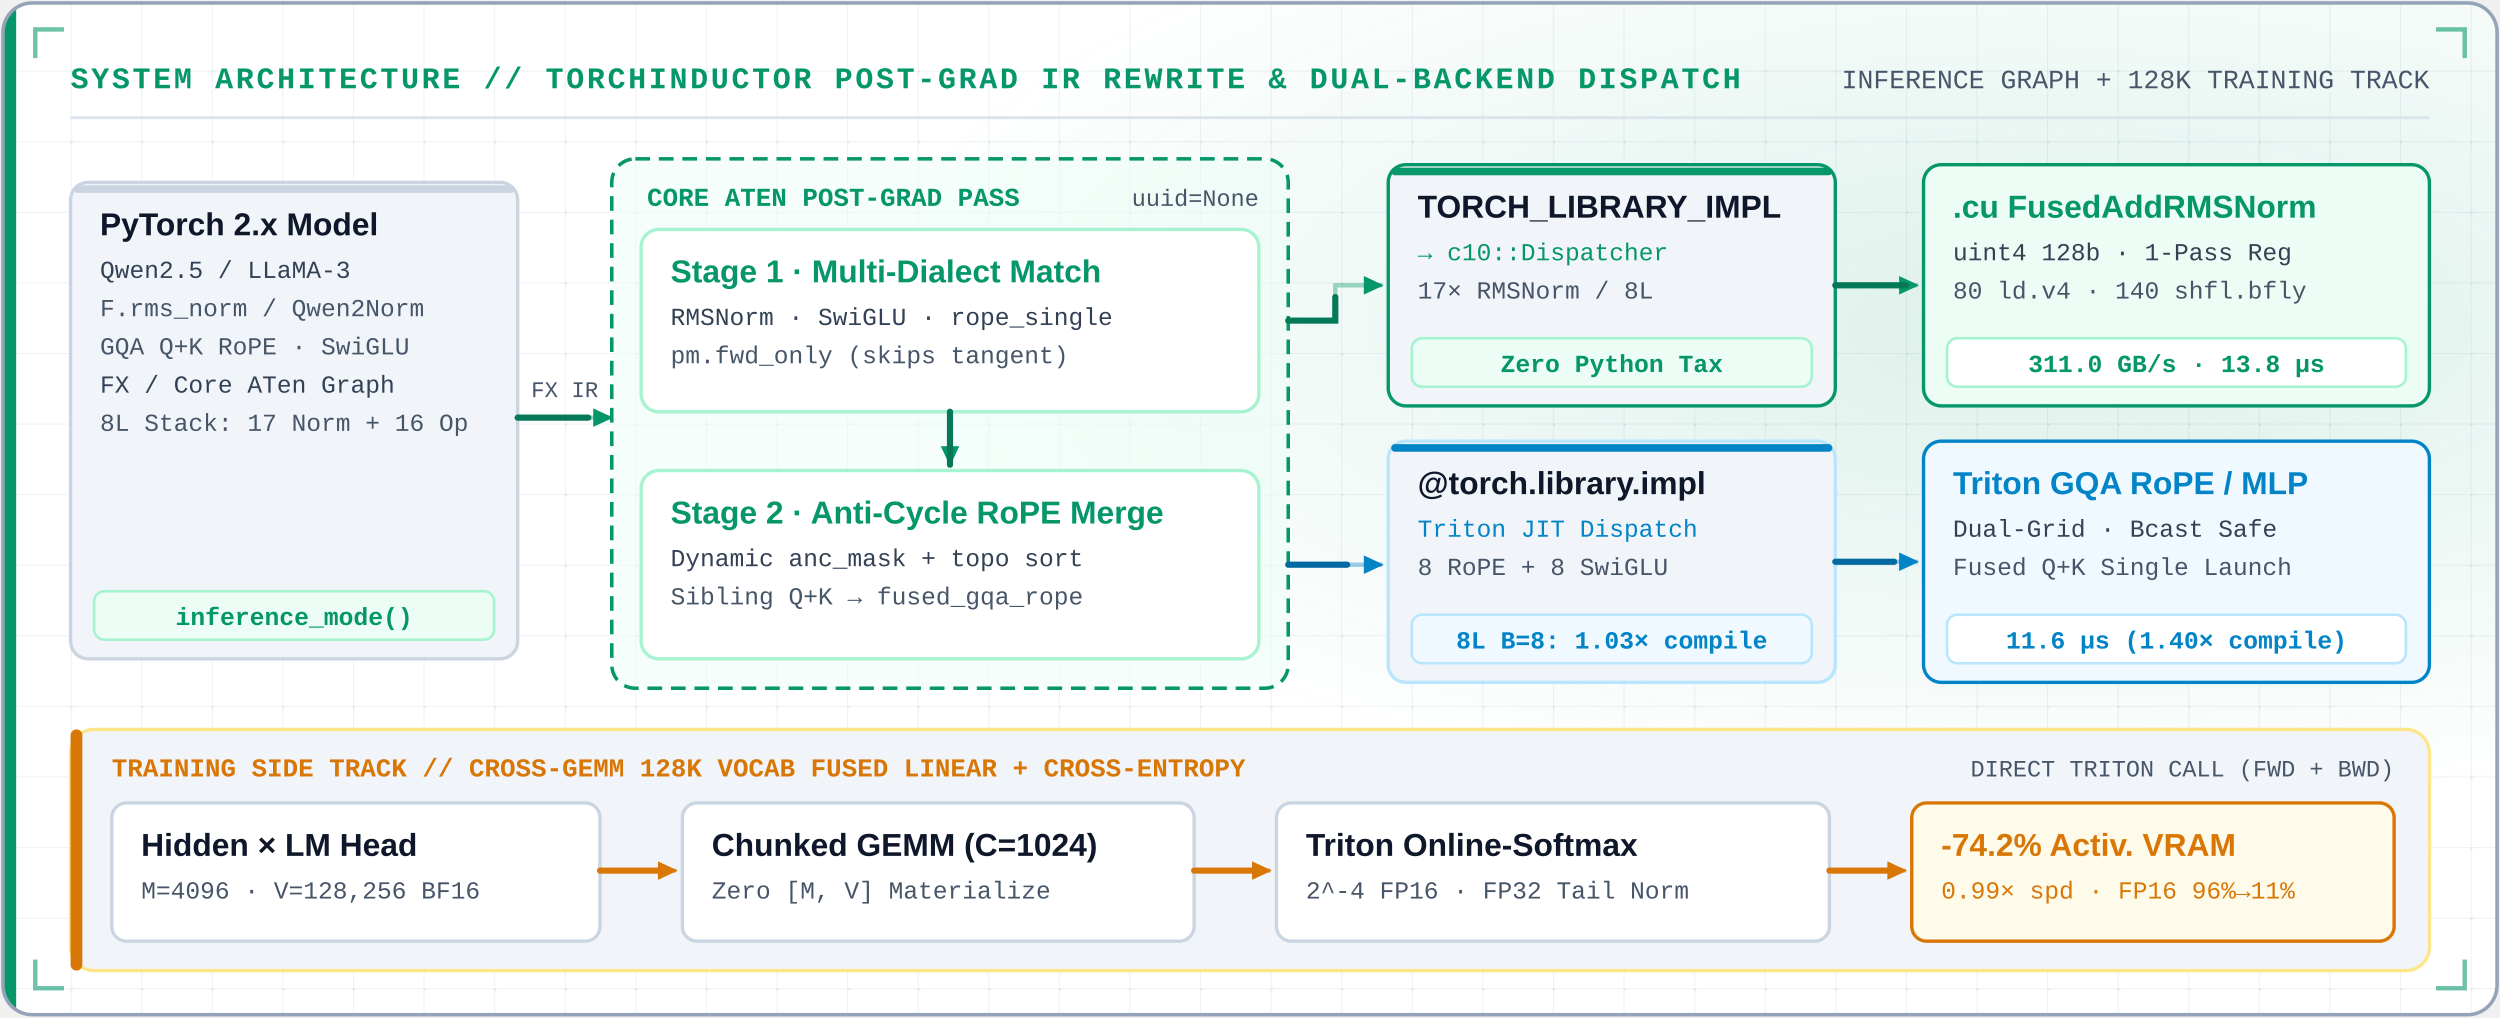
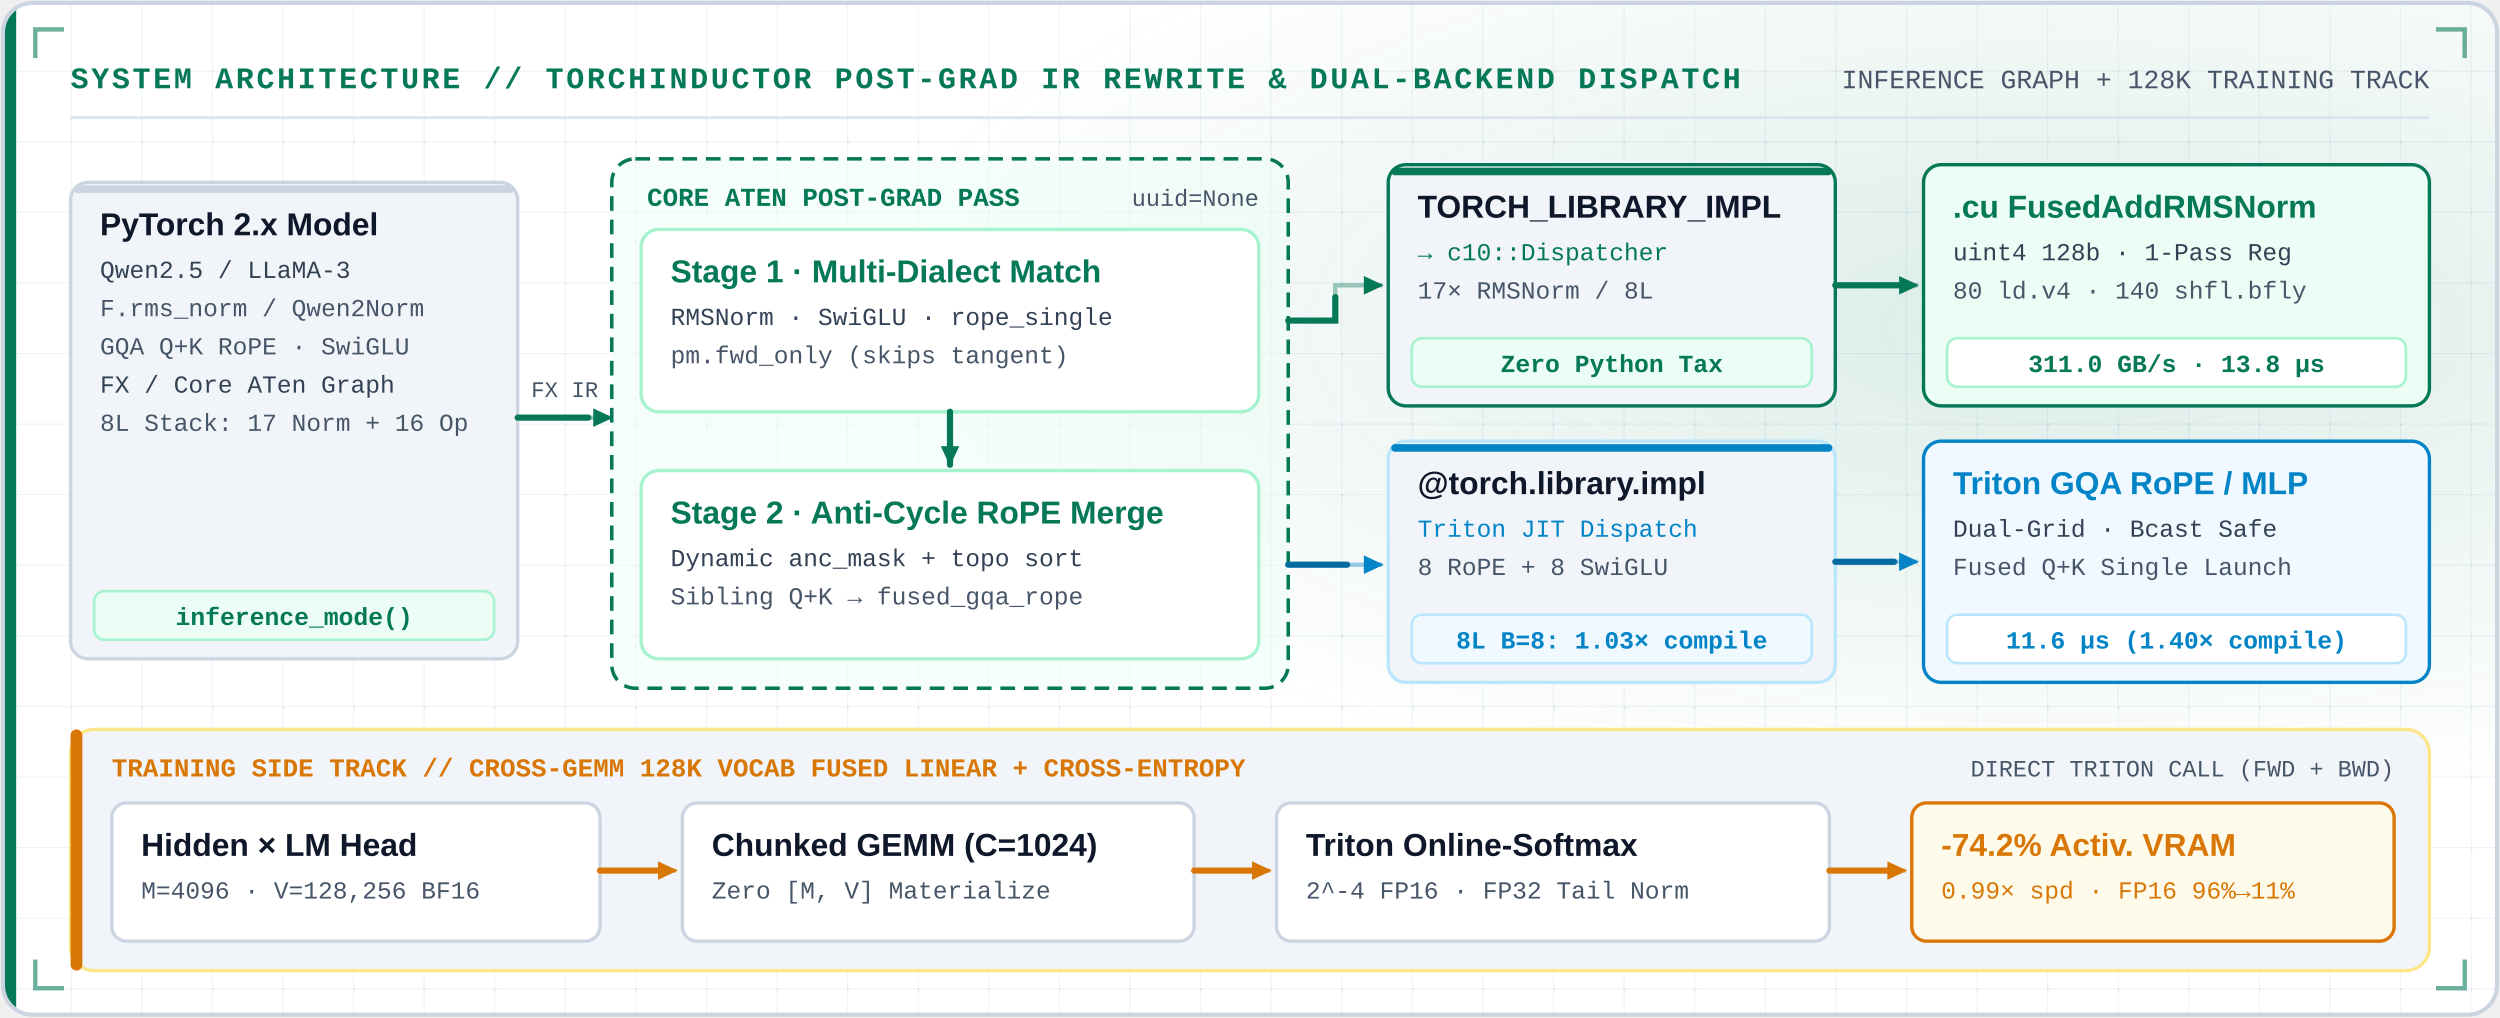
<svg xmlns="http://www.w3.org/2000/svg" width="850" height="346" viewBox="0 0 850 346" role="img">
  <defs>
    <style>
      .sans { font-family: -apple-system, BlinkMacSystemFont, 'Segoe UI', 'Helvetica Neue', Arial, 'PingFang SC', 'Microsoft YaHei', 'Noto Sans CJK SC', sans-serif; }
      .mono { font-family: 'JetBrains Mono', 'Fira Code', ui-monospace, SFMono-Regular, Menlo, Monaco, Consolas, 'Liberation Mono', monospace; }
      .pkt { stroke-linecap: round; fill: none; }
      .flow-f1 { stroke-dasharray: 24 216; animation: flowFwd 3.2s linear infinite; }
      .flow-f2 { stroke-dasharray: 20 220; animation: flowFwd 3.8s linear -1.2s infinite; }
      .flow-f3 { stroke-dasharray: 18 222; animation: flowFwd 2.8s linear -0.7s infinite; }
      .flow-r1 { stroke-dasharray: 22 218; animation: flowRev 3.6s linear -0.5s infinite; }
      .flow-ring1 { stroke-dasharray: 34 386; animation: flowRing 4.2s linear infinite; }
      .flow-ring2 { stroke-dasharray: 34 386; animation: flowRing 4.2s linear -2.1s infinite; }
      .pulse { animation: pulseDot 2.4s ease-in-out infinite; }
      @keyframes flowFwd { from { stroke-dashoffset: 240; } to { stroke-dashoffset: 0; } }
      @keyframes flowRev { from { stroke-dashoffset: 0; } to { stroke-dashoffset: 240; } }
      @keyframes flowRing { from { stroke-dashoffset: 420; } to { stroke-dashoffset: 0; } }
      @keyframes pulseDot { 0%, 100% { opacity: 1; } 50% { opacity: 0.35; } }
      
+ 
+       @media (prefers-reduced-motion: reduce) { *, *::before, *::after { animation: none !important; transition: none !important; } }
    </style>
    <clipPath id="clip-card-light-emerald">
      <rect x="1" y="1" width="848" height="344" rx="10" />
    </clipPath>
    <pattern id="grid24-light-emerald" width="24" height="24" patternUnits="userSpaceOnUse">
      <path d="M 24 0 L 0 0 0 24" fill="none" stroke="#e2e8f0" stroke-width="0.7" stroke-opacity="0.55" />
      <circle cx="0" cy="0" r="0.9" fill="#cbd5e1" fill-opacity="0.45" />
    </pattern>
    <radialGradient id="rad-light-emerald" cx="82%" cy="32%" r="48%">
-       <stop offset="0%" stop-color="#059669" stop-opacity="0.14" />
-       <stop offset="100%" stop-color="#059669" stop-opacity="0" />
+       <stop offset="0%" stop-color="#047857" stop-opacity="0.14" />
+       <stop offset="100%" stop-color="#047857" stop-opacity="0" />
    </radialGradient>
    <filter id="glow-light-emerald" x="-30%" y="-30%" width="160%" height="160%">
      <feGaussianBlur stdDeviation="2.0" result="blur" />
      <feMerge>
        <feMergeNode in="blur" />
        <feMergeNode in="SourceGraphic" />
      </feMerge>
    </filter>
    <marker id="arr-em" viewBox="0 0 10 10" refX="8" refY="5" markerWidth="6" markerHeight="6" orient="auto-start-reverse">
-       <path d="M 1 1.5 L 8.5 5 L 1 8.5 z" fill="#059669" />
+       <path d="M 1 1.5 L 8.5 5 L 1 8.5 z" fill="#047857" />
    </marker>
    <marker id="arr-cy" viewBox="0 0 10 10" refX="8" refY="5" markerWidth="6" markerHeight="6" orient="auto-start-reverse">
      <path d="M 1 1.5 L 8.5 5 L 1 8.5 z" fill="#0284c7" />
    </marker>
    <marker id="arr-am" viewBox="0 0 10 10" refX="8" refY="5" markerWidth="6" markerHeight="6" orient="auto-start-reverse">
      <path d="M 1 1.5 L 8.5 5 L 1 8.5 z" fill="#d97706" />
    </marker>
  </defs>
  <g clip-path="url(#clip-card-light-emerald)">
    <rect x="1" y="1" width="848" height="344" fill="#ffffff" />
    <rect x="1" y="1" width="848" height="344" fill="url(#grid24-light-emerald)" />
    <rect x="1" y="1" width="848" height="344" fill="url(#rad-light-emerald)" />
-     <rect x="1" y="1" width="4.5" height="344" fill="#059669" />
+     <rect x="1" y="1" width="4.5" height="344" fill="#047857" />
  </g>
-   <rect x="1" y="1" width="848" height="344" rx="10" fill="none" stroke="#94a3b8" stroke-width="1.2" />
-   <g fill="none" stroke="#059669" stroke-width="1.5" stroke-opacity="0.58" stroke-linecap="square">
+   <rect x="1" y="1" width="848" height="344" rx="10" fill="none" stroke="#cbd5e1" stroke-width="1.4" />
+   <g fill="none" stroke="#047857" stroke-width="1.5" stroke-opacity="0.58" stroke-linecap="square">
    <path d="M 12.0 19.0 L 12.0 10.0 L 21.0 10.0" />
    <path d="M 829.0 10.0 L 838.0 10.0 L 838.0 19.0" />
    <path d="M 12.0 327.0 L 12.0 336.0 L 21.0 336.0" />
    <path d="M 829.0 336.0 L 838.0 336.0 L 838.0 327.0" />
  </g>
-   <text x="24" y="30" class="mono" font-size="10.2" font-weight="700" fill="#059669" letter-spacing="0.9">SYSTEM ARCHITECTURE // TORCHINDUCTOR POST-GRAD IR REWRITE &amp; DUAL-BACKEND DISPATCH</text>
+   <text x="24" y="30" class="mono" font-size="10.2" font-weight="700" fill="#047857" letter-spacing="0.9">SYSTEM ARCHITECTURE // TORCHINDUCTOR POST-GRAD IR REWRITE &amp; DUAL-BACKEND DISPATCH</text>
  <text x="826" y="30" class="mono" font-size="9" fill="#475569" text-anchor="end">INFERENCE GRAPH + 128K TRAINING TRACK</text>
  <line x1="24" y1="40" x2="826" y2="40" stroke="#dbe4ee" stroke-width="1" />
  <rect x="24.0" y="62.0" width="152.0" height="162.0" rx="6" fill="#f1f5f9" stroke="#cbd5e1" stroke-width="1.15" />
  <rect x="25.0" y="63.0" width="150.0" height="2.6" rx="1.3" fill="#cbd5e1" />
  <text x="34.0" y="80.0" class="sans" font-size="10.8" font-weight="700" fill="#0f172a">PyTorch 2.x Model</text>
  <text x="34.0" y="94.5" class="mono" font-size="8.35" fill="#334155">Qwen2.5 / LLaMA-3</text>
  <text x="34.0" y="107.5" class="mono" font-size="8.35" fill="#475569">F.rms_norm / Qwen2Norm</text>
  <text x="34.0" y="120.5" class="mono" font-size="8.35" fill="#475569">GQA Q+K RoPE · SwiGLU</text>
  <text x="34.0" y="133.5" class="mono" font-size="8.35" fill="#334155">FX / Core ATen Graph</text>
  <text x="34.0" y="146.5" class="mono" font-size="8.35" fill="#475569">8L Stack: 17 Norm + 16 Op</text>
  <rect x="32.0" y="201.0" width="136.0" height="16.5" rx="3.5" fill="#ecfdf5" stroke="#a7f3d0" stroke-width="0.9" />
-   <text x="100.0" y="212.5" class="mono" font-size="8.4" font-weight="700" fill="#059669" text-anchor="middle">inference_mode()</text>
-   <rect x="208" y="54" width="230" height="180" rx="8" fill="#ecfdf5" fill-opacity="0.55" stroke="#059669" stroke-width="1.2" stroke-dasharray="5 3" />
-   <text x="220" y="70" class="mono" font-size="8.8" font-weight="700" fill="#059669">CORE ATEN POST-GRAD PASS</text>
+   <text x="100.0" y="212.5" class="mono" font-size="8.4" font-weight="700" fill="#047857" text-anchor="middle">inference_mode()</text>
+   <rect x="208" y="54" width="230" height="180" rx="8" fill="#ecfdf5" fill-opacity="0.55" stroke="#047857" stroke-width="1.2" stroke-dasharray="5 3" />
+   <text x="220" y="70" class="mono" font-size="8.8" font-weight="700" fill="#047857">CORE ATEN POST-GRAD PASS</text>
  <text x="428" y="70" class="mono" font-size="8" fill="#475569" text-anchor="end">uuid=None</text>
  <rect x="218.0" y="78.0" width="210.0" height="62.0" rx="6" fill="#ffffff" stroke="#a7f3d0" stroke-width="1.15" />
-   <text x="228.0" y="96.0" class="sans" font-size="10.8" font-weight="700" fill="#059669">Stage 1 · Multi-Dialect Match</text>
+   <text x="228.0" y="96.0" class="sans" font-size="10.8" font-weight="700" fill="#047857">Stage 1 · Multi-Dialect Match</text>
  <text x="228.0" y="110.5" class="mono" font-size="8.35" fill="#334155">RMSNorm · SwiGLU · rope_single</text>
  <text x="228.0" y="123.5" class="mono" font-size="8.35" fill="#475569">pm.fwd_only (skips tangent)</text>
-   <path d="M 323 140 L 323 158" fill="none" stroke="#059669" stroke-width="1.5" stroke-opacity="0.38" marker-end="url(#arr-em)" />
+   <path d="M 323 140 L 323 158" fill="none" stroke="#047857" stroke-width="1.5" stroke-opacity="0.38" marker-end="url(#arr-em)" />
  <path d="M 323 140 L 323 158" class="pkt flow-f3" stroke="#047857" stroke-width="2.1" />
  <rect x="218.0" y="160.0" width="210.0" height="64.0" rx="6" fill="#ffffff" stroke="#a7f3d0" stroke-width="1.15" />
-   <text x="228.0" y="178.0" class="sans" font-size="10.8" font-weight="700" fill="#059669">Stage 2 · Anti-Cycle RoPE Merge</text>
+   <text x="228.0" y="178.0" class="sans" font-size="10.8" font-weight="700" fill="#047857">Stage 2 · Anti-Cycle RoPE Merge</text>
  <text x="228.0" y="192.5" class="mono" font-size="8.35" fill="#334155">Dynamic anc_mask + topo sort</text>
  <text x="228.0" y="205.5" class="mono" font-size="8.35" fill="#475569">Sibling Q+K → fused_gqa_rope</text>
-   <rect x="472.0" y="56.0" width="152.0" height="82.0" rx="6" fill="#f1f5f9" stroke="#059669" stroke-width="1.15" />
-   <rect x="473.0" y="57.0" width="150.0" height="2.6" rx="1.3" fill="#059669" />
+   <rect x="472.0" y="56.0" width="152.0" height="82.0" rx="6" fill="#f1f5f9" stroke="#047857" stroke-width="1.15" />
+   <rect x="473.0" y="57.0" width="150.0" height="2.6" rx="1.3" fill="#047857" />
  <text x="482.0" y="74.0" class="sans" font-size="10.8" font-weight="700" fill="#0f172a">TORCH_LIBRARY_IMPL</text>
-   <text x="482.0" y="88.5" class="mono" font-size="8.35" fill="#059669">→ c10::Dispatcher</text>
+   <text x="482.0" y="88.5" class="mono" font-size="8.35" fill="#047857">→ c10::Dispatcher</text>
  <text x="482.0" y="101.5" class="mono" font-size="8.35" fill="#475569">17× RMSNorm / 8L</text>
  <rect x="480.0" y="115.0" width="136.0" height="16.5" rx="3.5" fill="#ecfdf5" stroke="#a7f3d0" stroke-width="0.9" />
-   <text x="548.0" y="126.5" class="mono" font-size="8.4" font-weight="700" fill="#059669" text-anchor="middle">Zero Python Tax</text>
+   <text x="548.0" y="126.5" class="mono" font-size="8.4" font-weight="700" fill="#047857" text-anchor="middle">Zero Python Tax</text>
  <rect x="472.0" y="150.0" width="152.0" height="82.0" rx="6" fill="#f1f5f9" stroke="#bae6fd" stroke-width="1.15" />
  <rect x="473.0" y="151.0" width="150.0" height="2.6" rx="1.3" fill="#0284c7" />
  <text x="482.0" y="168.0" class="sans" font-size="10.8" font-weight="700" fill="#0f172a">@torch.library.impl</text>
  <text x="482.0" y="182.5" class="mono" font-size="8.35" fill="#0284c7">Triton JIT Dispatch</text>
  <text x="482.0" y="195.5" class="mono" font-size="8.35" fill="#475569">8 RoPE + 8 SwiGLU</text>
  <rect x="480.0" y="209.0" width="136.0" height="16.5" rx="3.5" fill="#f0f9ff" stroke="#bae6fd" stroke-width="0.9" />
  <text x="548.0" y="220.5" class="mono" font-size="8.4" font-weight="700" fill="#0284c7" text-anchor="middle">8L B=8: 1.03× compile</text>
-   <rect x="654.0" y="56.0" width="172.0" height="82.0" rx="6" fill="#ecfdf5" stroke="#059669" stroke-width="1.15" />
-   <text x="664.0" y="74.0" class="sans" font-size="10.8" font-weight="700" fill="#059669">.cu FusedAddRMSNorm</text>
+   <rect x="654.0" y="56.0" width="172.0" height="82.0" rx="6" fill="#ecfdf5" stroke="#047857" stroke-width="1.15" />
+   <text x="664.0" y="74.0" class="sans" font-size="10.8" font-weight="700" fill="#047857">.cu FusedAddRMSNorm</text>
  <text x="664.0" y="88.5" class="mono" font-size="8.35" fill="#334155">uint4 128b · 1-Pass Reg</text>
  <text x="664.0" y="101.5" class="mono" font-size="8.35" fill="#475569">80 ld.v4 · 140 shfl.bfly</text>
  <rect x="662.0" y="115.0" width="156.0" height="16.5" rx="3.5" fill="#ffffff" stroke="#a7f3d0" stroke-width="0.9" />
-   <text x="740.0" y="126.5" class="mono" font-size="8.4" font-weight="700" fill="#059669" text-anchor="middle">311.0 GB/s · 13.8 μs</text>
+   <text x="740.0" y="126.5" class="mono" font-size="8.4" font-weight="700" fill="#047857" text-anchor="middle">311.0 GB/s · 13.8 μs</text>
  <rect x="654.0" y="150.0" width="172.0" height="82.0" rx="6" fill="#f0f9ff" stroke="#0284c7" stroke-width="1.15" />
  <text x="664.0" y="168.0" class="sans" font-size="10.8" font-weight="700" fill="#0284c7">Triton GQA RoPE / MLP</text>
  <text x="664.0" y="182.5" class="mono" font-size="8.35" fill="#334155">Dual-Grid · Bcast Safe</text>
  <text x="664.0" y="195.5" class="mono" font-size="8.35" fill="#475569">Fused Q+K Single Launch</text>
  <rect x="662.0" y="209.0" width="156.0" height="16.5" rx="3.5" fill="#ffffff" stroke="#bae6fd" stroke-width="0.9" />
  <text x="740.0" y="220.5" class="mono" font-size="8.4" font-weight="700" fill="#0284c7" text-anchor="middle">11.6 μs (1.40× compile)</text>
-   <path d="M 176 142 L 208 142" fill="none" stroke="#059669" stroke-width="1.5" stroke-opacity="0.38" marker-end="url(#arr-em)" />
+   <path d="M 176 142 L 208 142" fill="none" stroke="#047857" stroke-width="1.5" stroke-opacity="0.38" marker-end="url(#arr-em)" />
  <path d="M 176 142 L 208 142" class="pkt flow-f1" stroke="#047857" stroke-width="2.1" />
  <text x="192" y="135" class="mono" font-size="7.6" fill="#475569" text-anchor="middle">FX IR</text>
-   <path d="M 438 109 L 454 109 L 454 97 L 470 97" fill="none" stroke="#059669" stroke-width="1.5" stroke-opacity="0.38" marker-end="url(#arr-em)" />
+   <path d="M 438 109 L 454 109 L 454 97 L 470 97" fill="none" stroke="#047857" stroke-width="1.5" stroke-opacity="0.38" marker-end="url(#arr-em)" />
  <path d="M 438 109 L 454 109 L 454 97 L 470 97" class="pkt flow-f1" stroke="#047857" stroke-width="2.1" />
  <path d="M 438 192 L 470 192" fill="none" stroke="#0284c7" stroke-width="1.5" stroke-opacity="0.38" marker-end="url(#arr-cy)" />
  <path d="M 438 192 L 470 192" class="pkt flow-f2" stroke="#0369a1" stroke-width="2.1" />
-   <path d="M 624 97 L 652 97" fill="none" stroke="#059669" stroke-width="1.5" stroke-opacity="0.38" marker-end="url(#arr-em)" />
+   <path d="M 624 97 L 652 97" fill="none" stroke="#047857" stroke-width="1.5" stroke-opacity="0.38" marker-end="url(#arr-em)" />
  <path d="M 624 97 L 652 97" class="pkt flow-f1" stroke="#047857" stroke-width="2.1" />
  <path d="M 624 191 L 652 191" fill="none" stroke="#0284c7" stroke-width="1.5" stroke-opacity="0.38" marker-end="url(#arr-cy)" />
  <path d="M 624 191 L 652 191" class="pkt flow-f2" stroke="#0369a1" stroke-width="2.1" />
  <rect x="24" y="248" width="802" height="82" rx="8" fill="#f1f5f9" stroke="#fde68a" stroke-width="1.15" />
  <rect x="24" y="248" width="4" height="82" rx="2" fill="#d97706" />
  <text x="38" y="264" class="mono" font-size="8.8" font-weight="700" fill="#d97706">TRAINING SIDE TRACK // CROSS-GEMM 128K VOCAB FUSED LINEAR + CROSS-ENTROPY</text>
  <text x="814" y="264" class="mono" font-size="8" fill="#475569" text-anchor="end">DIRECT TRITON CALL (FWD + BWD)</text>
  <rect x="38.0" y="273.0" width="166.0" height="47.0" rx="5" fill="#ffffff" stroke="#cbd5e1" stroke-width="1.15" />
  <text x="48.0" y="291.0" class="sans" font-size="10.8" font-weight="700" fill="#0f172a">Hidden × LM Head</text>
  <text x="48.0" y="305.5" class="mono" font-size="8.35" fill="#475569">M=4096 · V=128,256 BF16</text>
  <rect x="232.0" y="273.0" width="174.0" height="47.0" rx="5" fill="#ffffff" stroke="#cbd5e1" stroke-width="1.15" />
  <text x="242.0" y="291.0" class="sans" font-size="10.8" font-weight="700" fill="#0f172a">Chunked GEMM (C=1024)</text>
  <text x="242.0" y="305.5" class="mono" font-size="8.35" fill="#475569">Zero [M, V] Materialize</text>
  <rect x="434.0" y="273.0" width="188.0" height="47.0" rx="5" fill="#ffffff" stroke="#cbd5e1" stroke-width="1.15" />
  <text x="444.0" y="291.0" class="sans" font-size="10.8" font-weight="700" fill="#0f172a">Triton Online-Softmax</text>
  <text x="444.0" y="305.5" class="mono" font-size="8.35" fill="#475569">2^-4 FP16 · FP32 Tail Norm</text>
  <rect x="650.0" y="273.0" width="164.0" height="47.0" rx="5" fill="#fffbeb" stroke="#d97706" stroke-width="1.15" />
  <text x="660.0" y="291.0" class="sans" font-size="10.8" font-weight="700" fill="#d97706">-74.2% Activ. VRAM</text>
  <text x="660.0" y="305.5" class="mono" font-size="8.35" fill="#d97706">0.99× spd · FP16 96%→11%</text>
  <path d="M 204 296 L 230 296" fill="none" stroke="#d97706" stroke-width="1.5" stroke-opacity="0.38" marker-end="url(#arr-am)" />
  <path d="M 204 296 L 230 296" class="pkt flow-f2" stroke="#d97706" stroke-width="2.1" />
  <path d="M 406 296 L 432 296" fill="none" stroke="#d97706" stroke-width="1.5" stroke-opacity="0.38" marker-end="url(#arr-am)" />
  <path d="M 406 296 L 432 296" class="pkt flow-f2" stroke="#d97706" stroke-width="2.1" />
  <path d="M 622 296 L 648 296" fill="none" stroke="#d97706" stroke-width="1.5" stroke-opacity="0.38" marker-end="url(#arr-am)" />
  <path d="M 622 296 L 648 296" class="pkt flow-f2" stroke="#d97706" stroke-width="2.1" />
</svg>
